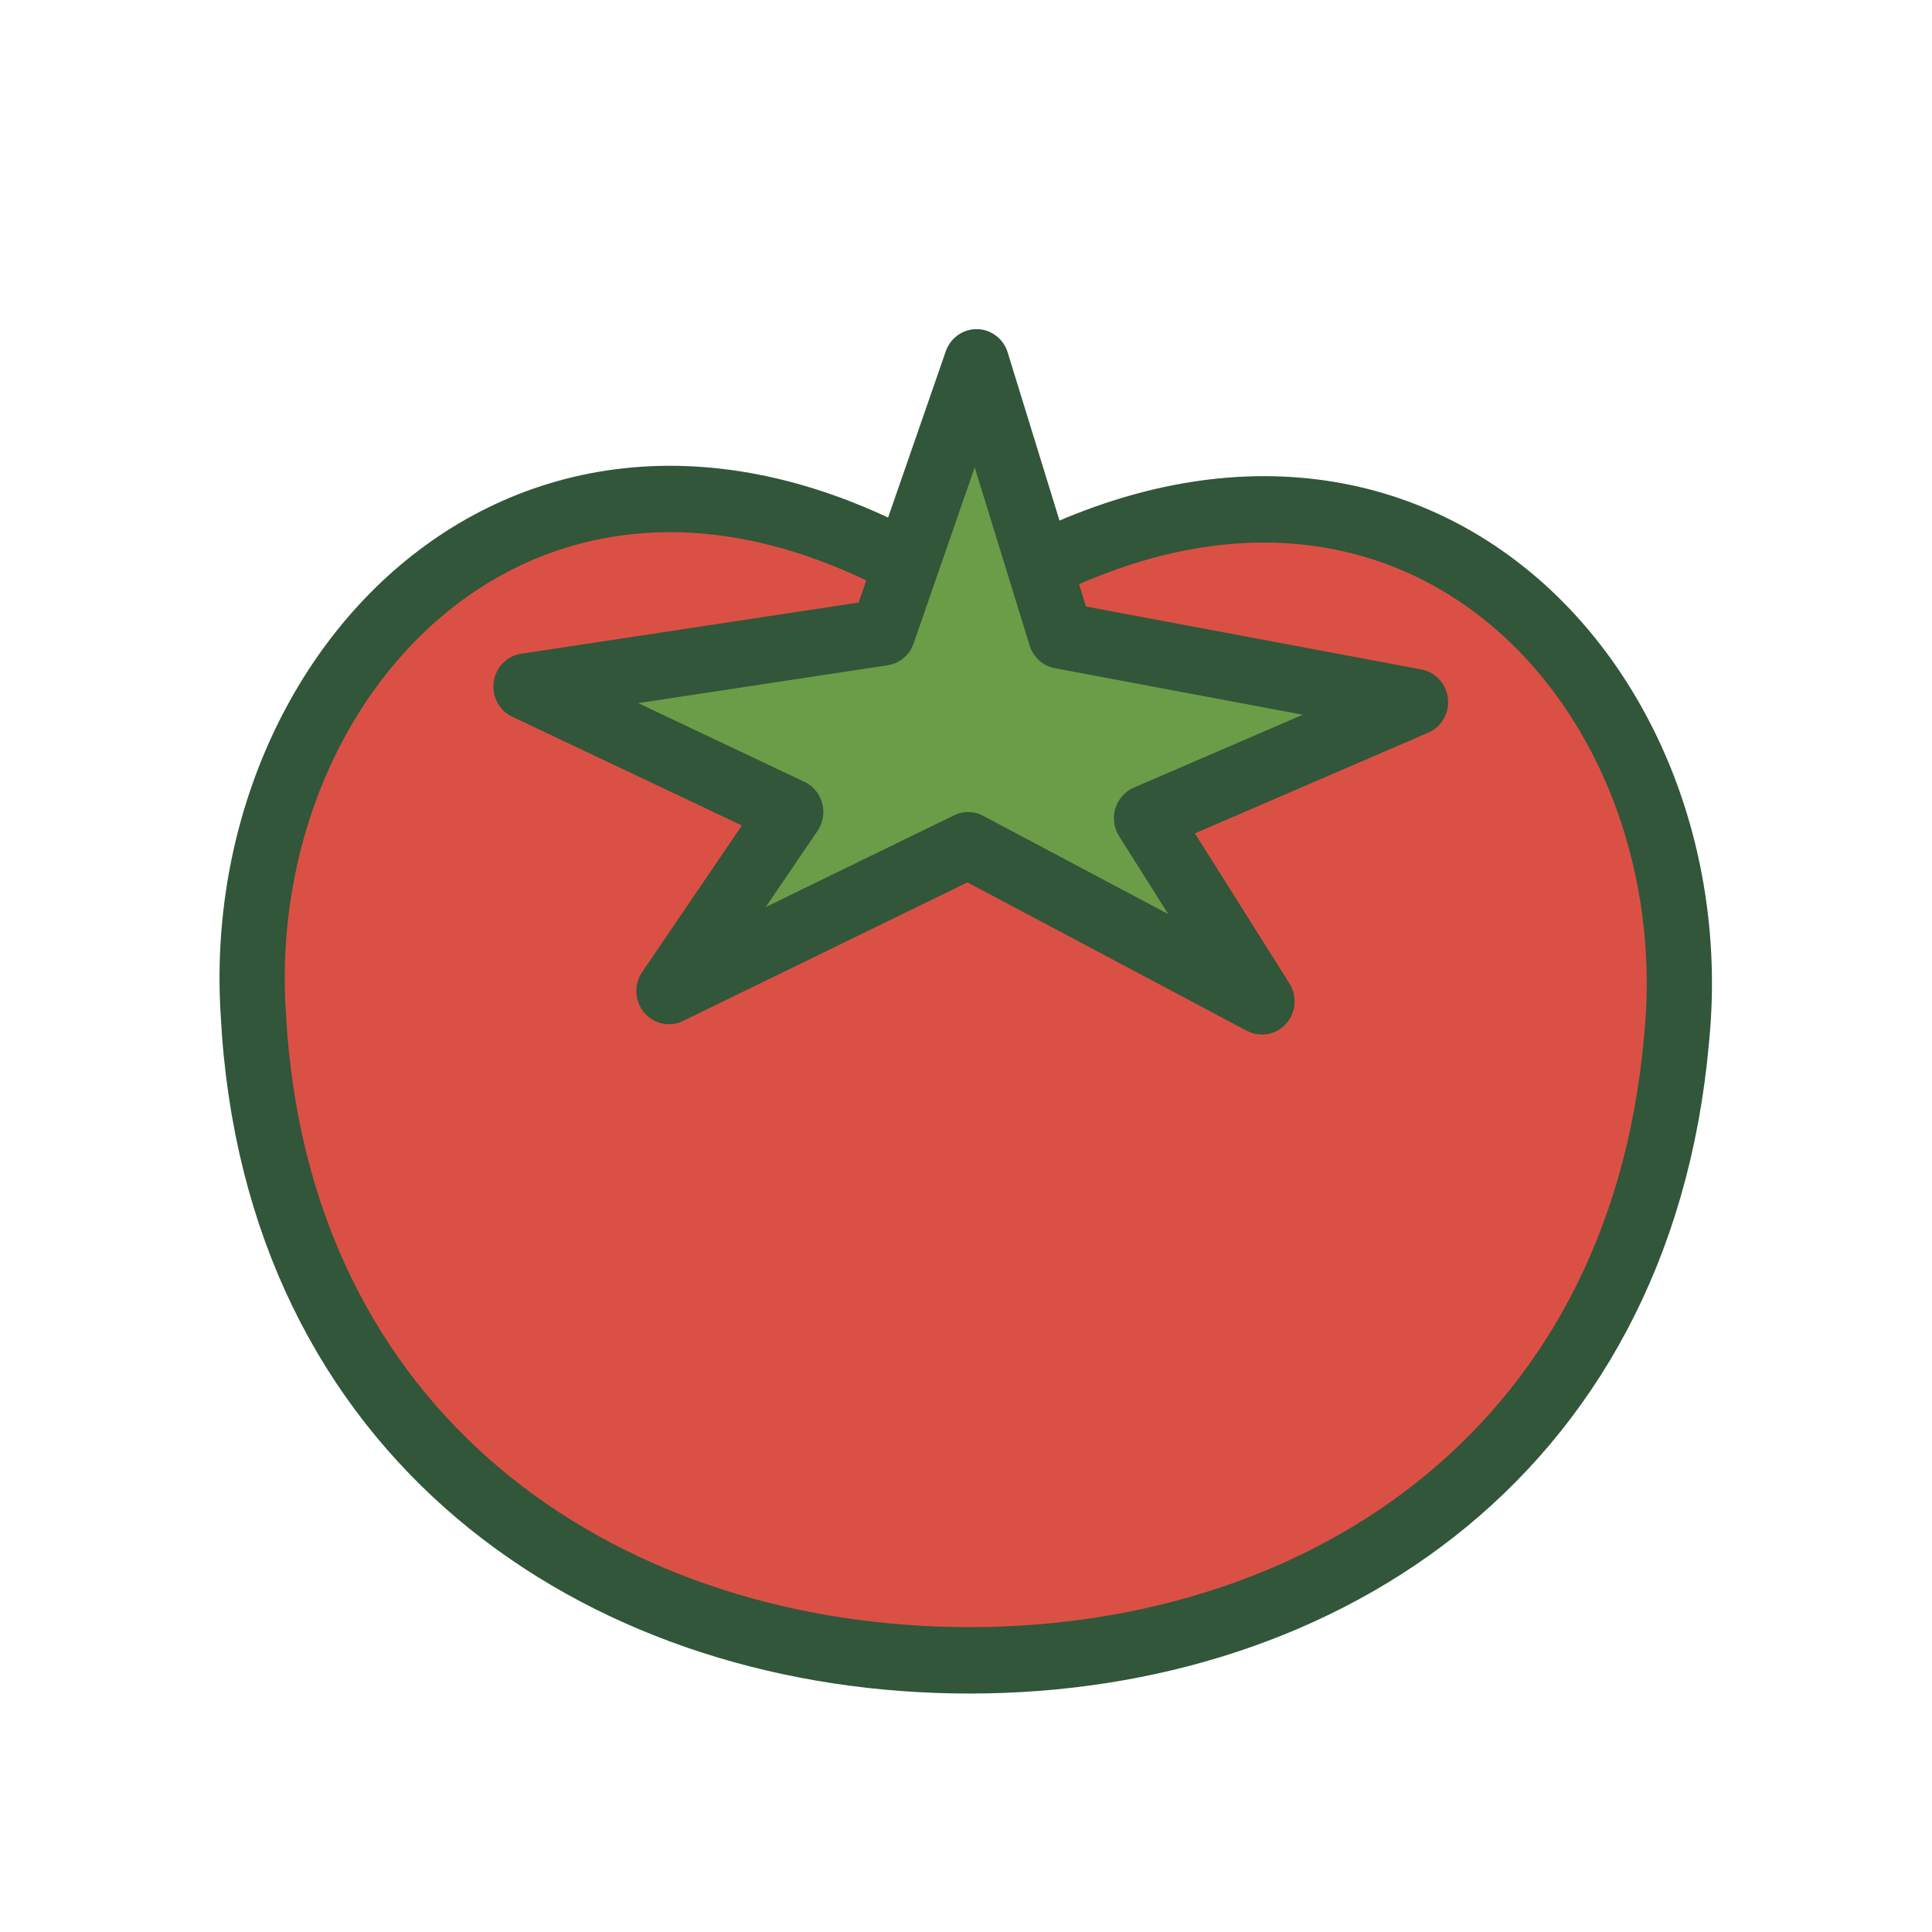
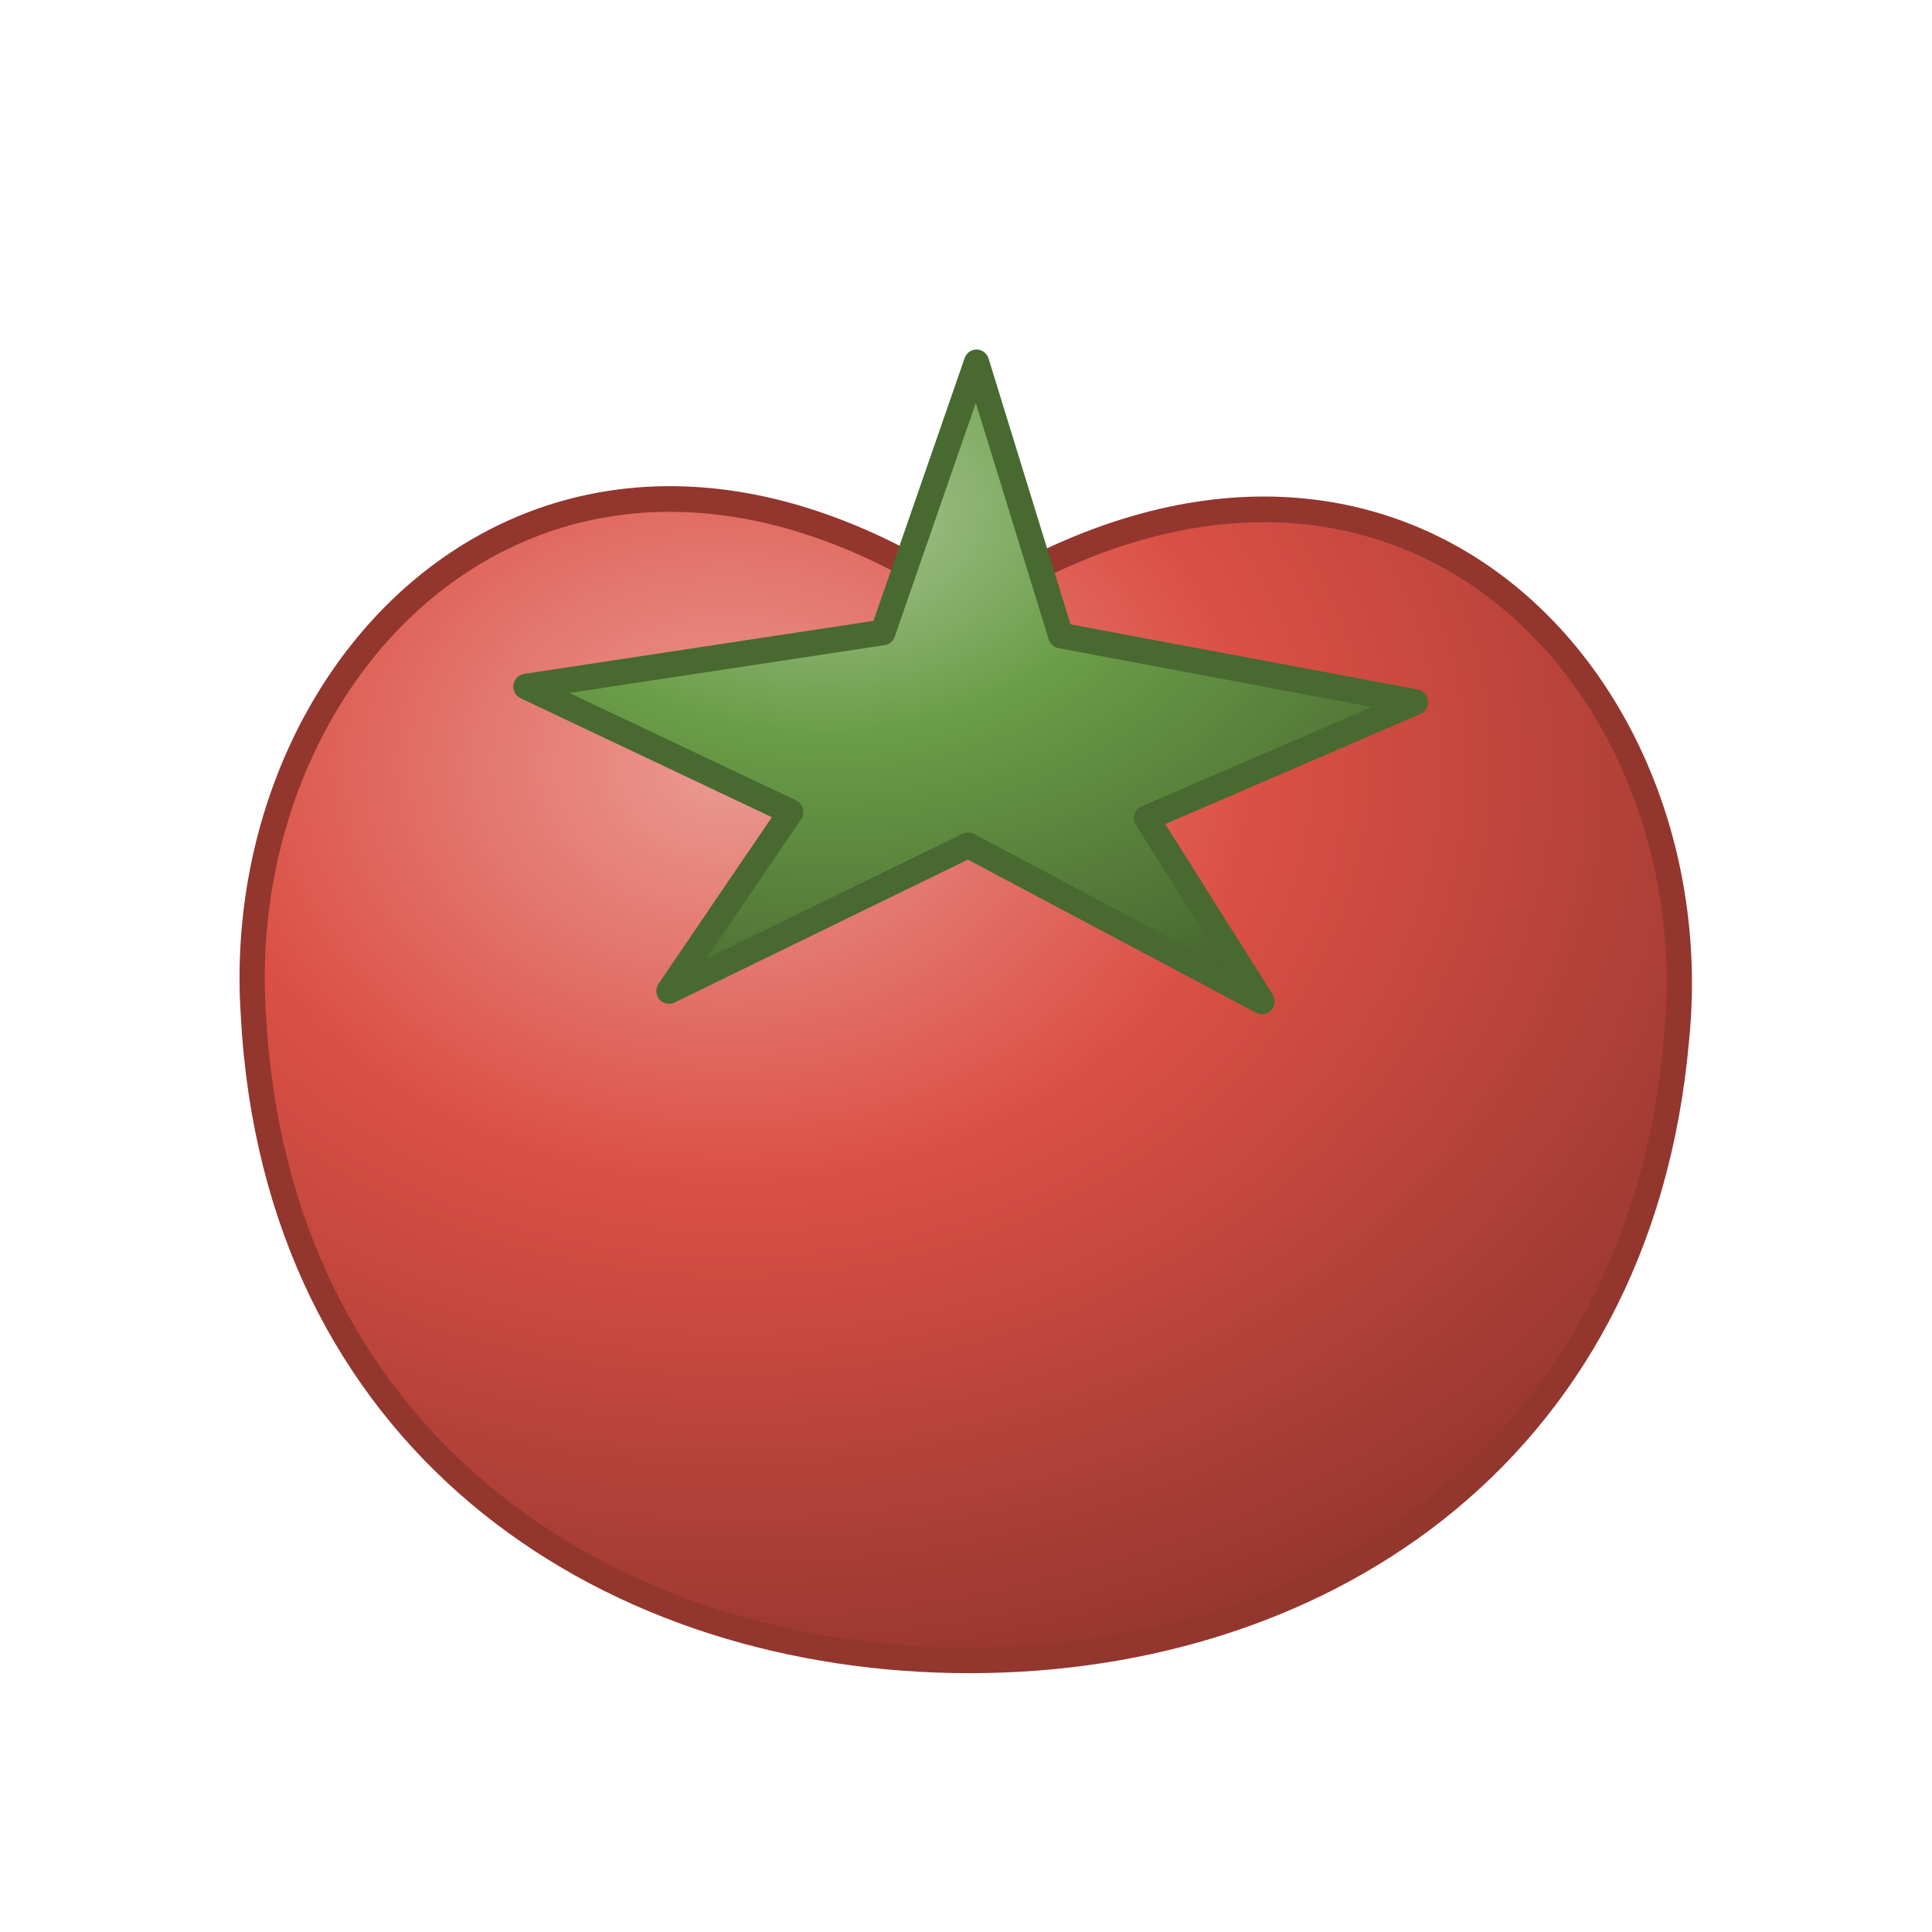
<svg xmlns="http://www.w3.org/2000/svg" viewBox="0 0 64 64" role="img" aria-label="Sunrise Bumble Bee Cherry Tomato">
-   <g transform="translate(32 32) rotate(1) scale(0.9824 1) translate(-32 -32)" stroke="#31563a" stroke-width="2.2" stroke-linecap="round" stroke-linejoin="round">
-     <path d="M32 20c14-9 25 2 24 14-1 14-12 21-24 21S9 48 8 34c-1-12 10-23 24-14Z" fill="#db5045" />
-     <path d="m32 12 3 9 12 2-9 4 4 6-10-5-10 5 4-6-9-4 12-2Z" fill="#6b9d48" />
+   <defs>
+     <radialGradient id="shade0" cx="33%" cy="23%" r="86%">
+       <stop stop-color="#ea9a93" />
+       <stop offset=".42" stop-color="#db5045" />
+       <stop offset="1" stop-color="#8e342d" />
+     </radialGradient>
+     <radialGradient id="shade1" cx="33%" cy="23%" r="86%">
+       <stop stop-color="#a9c695" />
+       <stop offset=".42" stop-color="#6b9d48" />
+       <stop offset="1" stop-color="#46662f" />
+     </radialGradient>
+   </defs>
+   <g transform="translate(32 32) rotate(1) scale(0.9824 1) translate(-32 -32)" stroke="#405a37" stroke-width=".85" stroke-linecap="round" stroke-linejoin="round">
+     <path d="M32 20c14-9 25 2 24 14-1 14-12 21-24 21S9 48 8 34c-1-12 10-23 24-14Z" fill="url(#shade0)" stroke="#93362e" />
+     <path d="m32 12 3 9 12 2-9 4 4 6-10-5-10 5 4-6-9-4 12-2Z" fill="url(#shade1)" stroke="#486930" />
  </g>
</svg>
